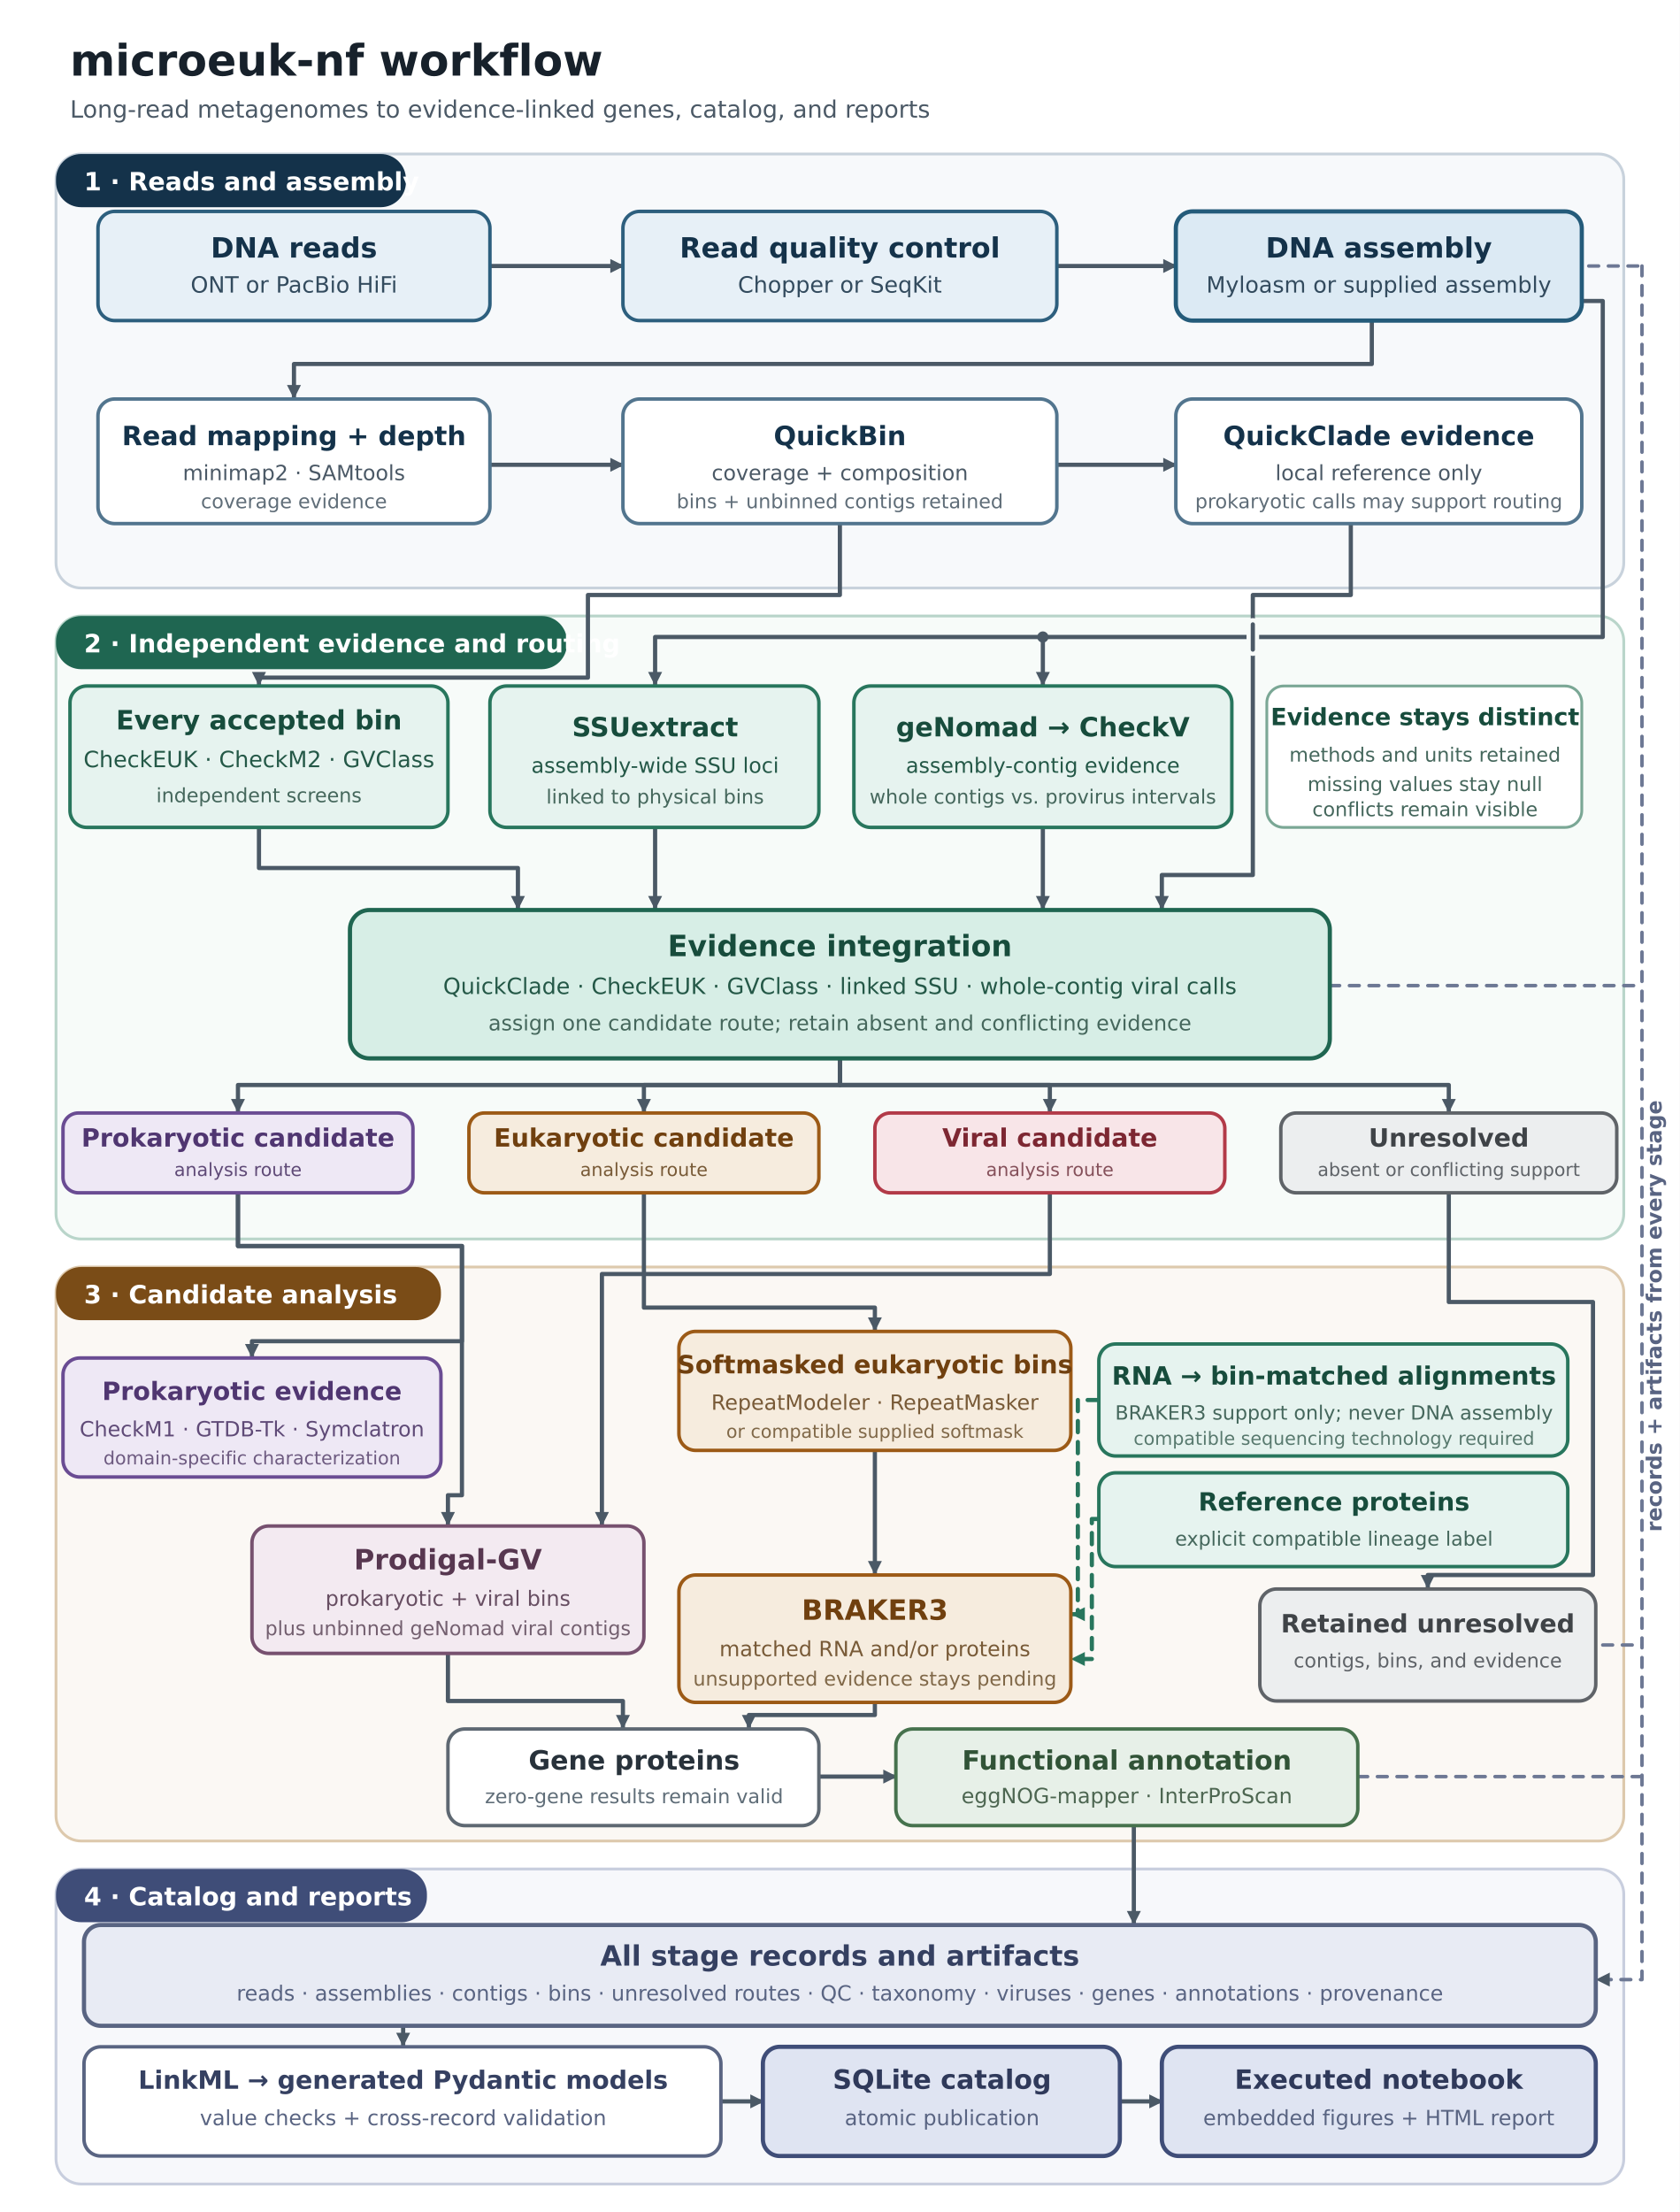
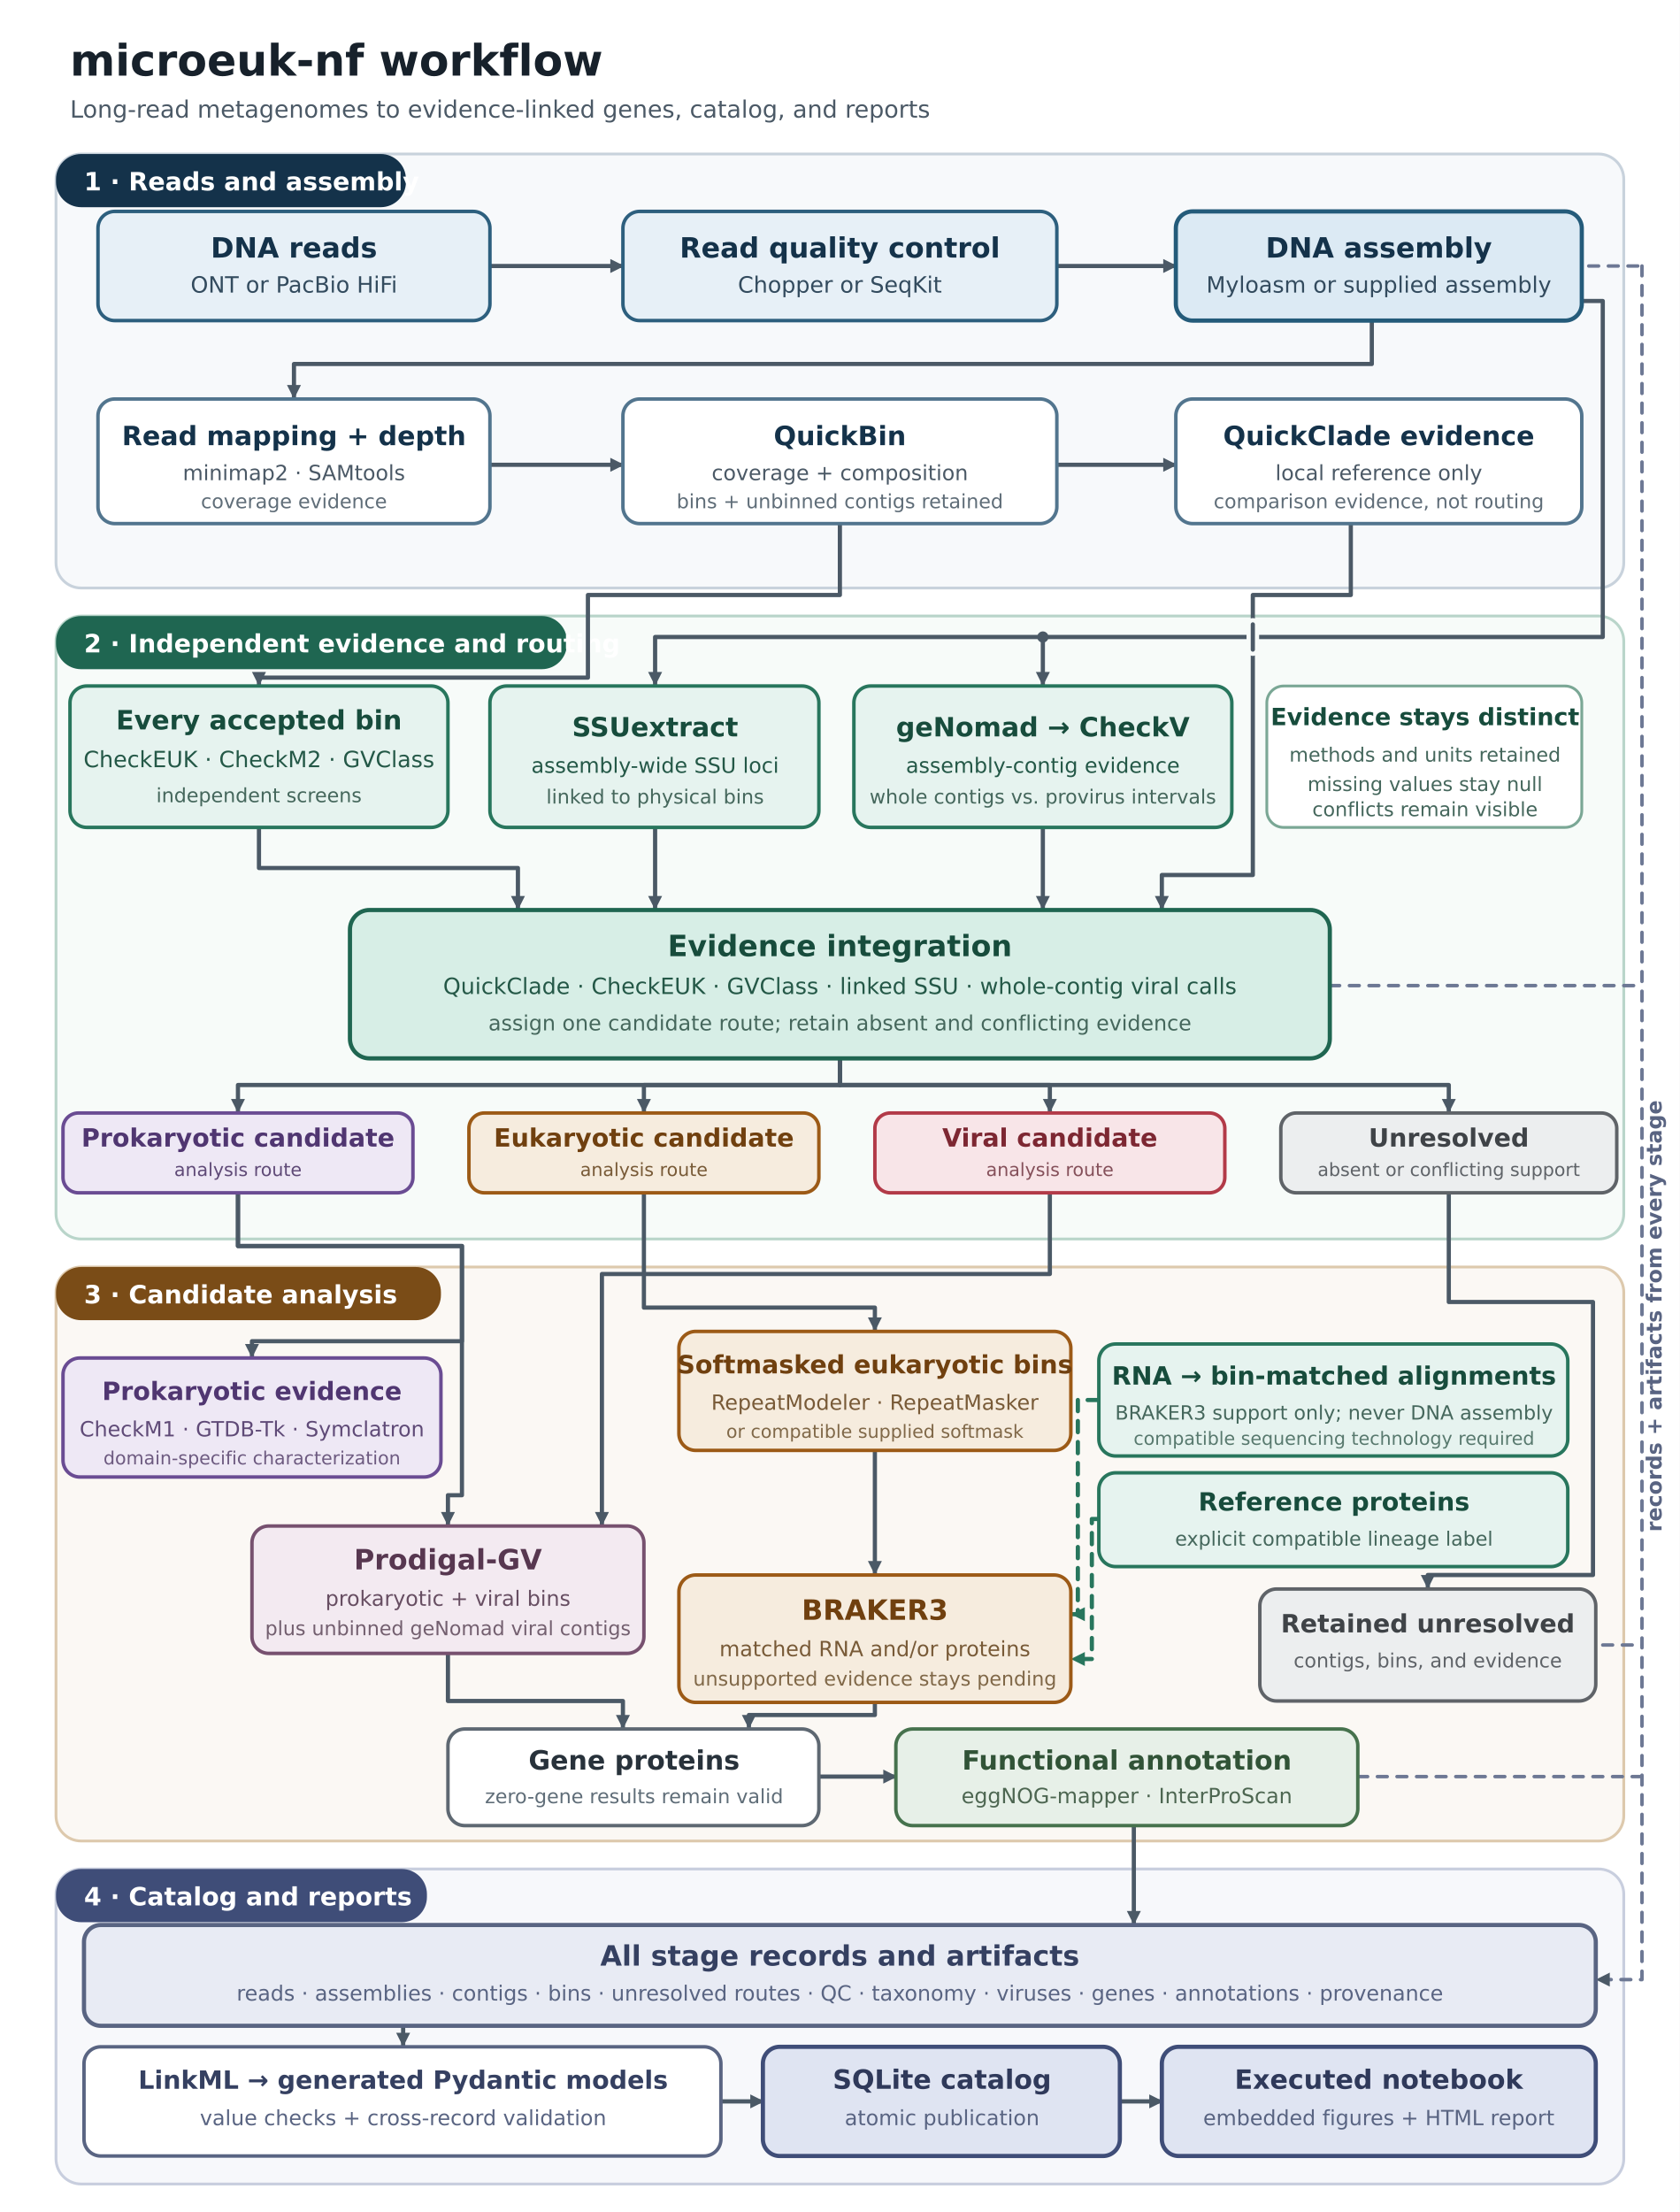
<svg xmlns="http://www.w3.org/2000/svg" width="1200" height="1580" viewBox="0 0 1200 1580" role="img" aria-labelledby="workflow-title workflow-desc">
  <defs>
    <marker id="arrow" markerWidth="10" markerHeight="10" refX="9" refY="5" orient="auto" markerUnits="userSpaceOnUse">
      <path d="M 0 0 L 10 5 L 0 10 z" fill="#4b5966" />
    </marker>
    <marker id="arrow-teal" markerWidth="10" markerHeight="10" refX="9" refY="5" orient="auto" markerUnits="userSpaceOnUse">
      <path d="M 0 0 L 10 5 L 0 10 z" fill="#28765d" />
    </marker>
  </defs>
  <rect x="0" y="0" width="1200" height="1580" fill="#ffffff" />
  <g font-family="DejaVu Sans, sans-serif" fill="#17212b">
    <text x="50" y="54" font-size="31" font-weight="700">microeuk-nf workflow</text>
    <text x="50" y="84" font-size="17" fill="#4b5966">Long-read metagenomes to evidence-linked genes, catalog, and reports</text>
    <rect x="40" y="110" width="1120" height="310" rx="18" fill="#f7f9fb" stroke="#c8d2dc" stroke-width="2" />
    <rect x="40" y="110" width="250" height="38" rx="18" fill="#14324a" />
    <text x="60" y="136" font-size="18" font-weight="700" fill="#ffffff">1 · Reads and assembly</text>
    <rect x="40" y="440" width="1120" height="445" rx="18" fill="#f7fbf9" stroke="#b9d5ca" stroke-width="2" />
    <rect x="40" y="440" width="365" height="38" rx="18" fill="#1f6651" />
    <text x="60" y="466" font-size="18" font-weight="700" fill="#ffffff">2 · Independent evidence and routing</text>
    <rect x="40" y="905" width="1120" height="410" rx="18" fill="#fbf8f4" stroke="#ddc9ad" stroke-width="2" />
    <rect x="40" y="905" width="275" height="38" rx="18" fill="#7a4c17" />
    <text x="60" y="931" font-size="18" font-weight="700" fill="#ffffff">3 · Candidate analysis</text>
    <rect x="40" y="1335" width="1120" height="225" rx="18" fill="#f7f8fb" stroke="#c8cede" stroke-width="2" />
    <rect x="40" y="1335" width="265" height="38" rx="18" fill="#3f4d78" />
    <text x="60" y="1361" font-size="18" font-weight="700" fill="#ffffff">4 · Catalog and reports</text>
  </g>
  <g fill="none" stroke="#4b5966" stroke-width="3" stroke-linecap="round" stroke-linejoin="round" marker-end="url(#arrow)">
    <path d="M 350 190 H 445" />
    <path d="M 755 190 H 840" />
    <path d="M 980 229 V 260 H 210 V 284" />
    <path d="M 350 332 H 445" />
    <path d="M 755 332 H 840" />
    <path d="M 600 374 V 425 H 420 V 484 H 185 V 489" />
    <path d="M 965 374 V 425 H 895 V 625 H 830 V 649" />
    <path d="M 1130 215 H 1145 V 455 H 468 V 489" />
    <path d="M 745 455 V 489" />
    <path d="M 185 591 V 620 H 370 V 649" />
    <path d="M 468 591 V 649" />
    <path d="M 745 591 V 649" />
    <path d="M 600 756 V 775 H 170 V 794" />
    <path d="M 600 756 V 775 H 460 V 794" />
    <path d="M 600 756 V 775 H 750 V 794" />
    <path d="M 600 756 V 775 H 1035 V 794" />
    <path d="M 170 852 V 890 H 330 V 958 H 180 V 969" />
    <path d="M 170 852 V 890 H 330 V 1068 H 320 V 1089" />
    <path d="M 750 852 V 910 H 430 V 1089" />
    <path d="M 460 852 V 934 H 625 V 950" />
    <path d="M 1035 852 V 930 H 1138 V 1125 H 1020 V 1134" />
    <path d="M 625 1036 V 1124" />
    <path d="M 320 1181 V 1215 H 445 V 1234" />
    <path d="M 625 1216 V 1225 H 535 V 1234" />
    <path d="M 585 1269 H 640" />
    <path d="M 810 1304 V 1374" />
    <path d="M 288 1447 V 1461" />
    <path d="M 515 1501 H 545" />
    <path d="M 800 1501 H 830" />
  </g>
  <path d="M 895 446 V 464" fill="none" stroke="#f7fbf9" stroke-width="9" stroke-linecap="round" />
  <path d="M 895 446 V 464" fill="none" stroke="#4b5966" stroke-width="3" stroke-linecap="round" />
  <circle cx="745" cy="455" r="4" fill="#4b5966" />
  <g fill="none" stroke="#28765d" stroke-width="3" stroke-dasharray="8 7" stroke-linecap="round" stroke-linejoin="round" marker-end="url(#arrow-teal)">
    <path d="M 785 1000 H 770 V 1153 H 766" />
    <path d="M 785 1085 H 780 V 1185 H 766" />
  </g>
  <g fill="none" stroke="#6d7894" stroke-width="2.5" stroke-dasharray="7 7" stroke-linecap="round" stroke-linejoin="round">
    <path d="M 1135 190 H 1173" />
    <path d="M 950 704 H 1173" />
    <path d="M 1145 1175 H 1173" />
    <path d="M 970 1269 H 1173" />
    <path d="M 1173 190 V 1414 H 1141" marker-end="url(#arrow)" />
  </g>
  <text x="1187" y="940" transform="rotate(-90 1187 940)" text-anchor="middle" font-family="DejaVu Sans, sans-serif" font-size="15" font-weight="700" fill="#596482">records + artifacts from every stage</text>
  <g font-family="DejaVu Sans, sans-serif" text-anchor="middle">
    <g id="dna-input">
      <rect x="70" y="151" width="280" height="78" rx="12" fill="#e7f0f7" stroke="#2d5f7e" stroke-width="2.5" />
      <text x="210" y="184" font-size="20" font-weight="700" fill="#14324a">DNA reads</text>
      <text x="210" y="209" font-size="16" fill="#334b5e">ONT or PacBio HiFi</text>
    </g>
    <g id="read-qc">
      <rect x="445" y="151" width="310" height="78" rx="12" fill="#e7f0f7" stroke="#2d5f7e" stroke-width="2.5" />
      <text x="600" y="184" font-size="20" font-weight="700" fill="#14324a">Read quality control</text>
      <text x="600" y="209" font-size="16" fill="#334b5e">Chopper or SeqKit</text>
    </g>
    <g id="assembly">
      <rect x="840" y="151" width="290" height="78" rx="12" fill="#dceaf4" stroke="#245b7a" stroke-width="3" />
      <text x="985" y="184" font-size="20" font-weight="700" fill="#14324a">DNA assembly</text>
      <text x="985" y="209" font-size="16" fill="#334b5e">Myloasm or supplied assembly</text>
    </g>
    <g id="mapping-depth">
      <rect x="70" y="285" width="280" height="89" rx="12" fill="#ffffff" stroke="#52758e" stroke-width="2.5" />
      <text x="210" y="318" font-size="19" font-weight="700" fill="#14324a">Read mapping + depth</text>
      <text x="210" y="343" font-size="15" fill="#4b5966">minimap2 · SAMtools</text>
      <text x="210" y="363" font-size="14" fill="#5f6d78">coverage evidence</text>
    </g>
    <g id="quickbin">
      <rect x="445" y="285" width="310" height="89" rx="12" fill="#ffffff" stroke="#52758e" stroke-width="2.5" />
      <text x="600" y="318" font-size="19" font-weight="700" fill="#14324a">QuickBin</text>
      <text x="600" y="343" font-size="15" fill="#4b5966">coverage + composition</text>
      <text x="600" y="363" font-size="14" fill="#5f6d78">bins + unbinned contigs retained</text>
    </g>
    <g id="quickclade">
      <rect x="840" y="285" width="290" height="89" rx="12" fill="#ffffff" stroke="#52758e" stroke-width="2.5" />
      <text x="985" y="318" font-size="19" font-weight="700" fill="#14324a">QuickClade evidence</text>
      <text x="985" y="343" font-size="15" fill="#4b5966">local reference only</text>
-       <text x="985" y="363" font-size="14" fill="#5f6d78">prokaryotic calls may support routing</text>
+       <text x="985" y="363" font-size="14" fill="#5f6d78">comparison evidence, not routing</text>
    </g>
  </g>
  <g font-family="DejaVu Sans, sans-serif" text-anchor="middle">
    <g id="all-bin-screen">
      <rect x="50" y="490" width="270" height="101" rx="12" fill="#e6f3ef" stroke="#28765d" stroke-width="2.5" />
      <text x="185" y="521" font-size="19" font-weight="700" fill="#174c3c">Every accepted bin</text>
      <text x="185" y="548" font-size="16" fill="#245847">CheckEUK · CheckM2 · GVClass</text>
      <text x="185" y="573" font-size="14" fill="#45675c">independent screens</text>
    </g>
    <g id="ssu-evidence">
      <rect x="350" y="490" width="235" height="101" rx="12" fill="#e6f3ef" stroke="#28765d" stroke-width="2.5" />
      <text x="468" y="526" font-size="19" font-weight="700" fill="#174c3c">SSUextract</text>
      <text x="468" y="552" font-size="15" fill="#245847">assembly-wide SSU loci</text>
      <text x="468" y="574" font-size="14" fill="#45675c">linked to physical bins</text>
    </g>
    <g id="viral-evidence">
      <rect x="610" y="490" width="270" height="101" rx="12" fill="#e6f3ef" stroke="#28765d" stroke-width="2.5" />
      <text x="745" y="526" font-size="19" font-weight="700" fill="#174c3c">geNomad → CheckV</text>
      <text x="745" y="552" font-size="15" fill="#245847">assembly-contig evidence</text>
      <text x="745" y="574" font-size="14" fill="#45675c">whole contigs vs. provirus intervals</text>
    </g>
    <g id="evidence-key">
      <rect x="905" y="490" width="225" height="101" rx="12" fill="#ffffff" stroke="#7aa795" stroke-width="2" />
      <text x="1018" y="518" font-size="17" font-weight="700" fill="#174c3c">Evidence stays distinct</text>
      <text x="1018" y="544" font-size="14" fill="#45675c">methods and units retained</text>
      <text x="1018" y="565" font-size="14" fill="#45675c">missing values stay null</text>
      <text x="1018" y="583" font-size="14" fill="#45675c">conflicts remain visible</text>
    </g>
    <g id="evidence-integration">
      <rect x="250" y="650" width="700" height="106" rx="14" fill="#d7eee6" stroke="#1f6651" stroke-width="3" />
      <text x="600" y="683" font-size="21" font-weight="700" fill="#174c3c">Evidence integration</text>
      <text x="600" y="710" font-size="16" fill="#245847">QuickClade · CheckEUK · GVClass · linked SSU · whole-contig viral calls</text>
      <text x="600" y="736" font-size="15" fill="#45675c">assign one candidate route; retain absent and conflicting evidence</text>
    </g>
    <g id="route-prokaryotic">
      <rect x="45" y="795" width="250" height="57" rx="11" fill="#eee8f5" stroke="#6a4c93" stroke-width="2.5" />
      <text x="170" y="819" font-size="18" font-weight="700" fill="#503671">Prokaryotic candidate</text>
      <text x="170" y="840" font-size="13" fill="#5f4a77">analysis route</text>
    </g>
    <g id="route-eukaryotic">
      <rect x="335" y="795" width="250" height="57" rx="11" fill="#f6ecde" stroke="#9c5a16" stroke-width="2.5" />
      <text x="460" y="819" font-size="18" font-weight="700" fill="#70400f">Eukaryotic candidate</text>
      <text x="460" y="840" font-size="13" fill="#785a37">analysis route</text>
    </g>
    <g id="route-viral">
      <rect x="625" y="795" width="250" height="57" rx="11" fill="#f8e5e8" stroke="#b23a48" stroke-width="2.5" />
      <text x="750" y="819" font-size="18" font-weight="700" fill="#7d2732">Viral candidate</text>
      <text x="750" y="840" font-size="13" fill="#85505a">analysis route</text>
    </g>
    <g id="route-unresolved">
      <rect x="915" y="795" width="240" height="57" rx="11" fill="#eceeef" stroke="#5f6368" stroke-width="2.5" />
      <text x="1035" y="819" font-size="18" font-weight="700" fill="#3f4347">Unresolved</text>
      <text x="1035" y="840" font-size="13" fill="#5f6368">absent or conflicting support</text>
    </g>
  </g>
  <g font-family="DejaVu Sans, sans-serif" text-anchor="middle">
    <g id="prokaryote-characterization">
      <rect x="45" y="970" width="270" height="85" rx="12" fill="#eee8f5" stroke="#6a4c93" stroke-width="2.5" />
      <text x="180" y="1000" font-size="18" font-weight="700" fill="#503671">Prokaryotic evidence</text>
      <text x="180" y="1026" font-size="15" fill="#5f4a77">CheckM1 · GTDB-Tk · Symclatron</text>
      <text x="180" y="1046" font-size="13" fill="#6d5a80">domain-specific characterization</text>
    </g>
    <g id="repeat-masking">
      <rect x="485" y="951" width="280" height="85" rx="12" fill="#f6ecde" stroke="#9c5a16" stroke-width="2.5" />
      <text x="625" y="981" font-size="18" font-weight="700" fill="#70400f">Softmasked eukaryotic bins</text>
      <text x="625" y="1007" font-size="15" fill="#785a37">RepeatModeler · RepeatMasker</text>
      <text x="625" y="1027" font-size="13" fill="#806848">or compatible supplied softmask</text>
    </g>
    <g id="rna-support">
      <rect x="785" y="960" width="335" height="80" rx="12" fill="#e6f3ef" stroke="#28765d" stroke-width="2.5" />
      <text x="953" y="989" font-size="18" font-weight="700" fill="#174c3c">RNA → bin-matched alignments</text>
      <text x="953" y="1014" font-size="14" fill="#45675c">BRAKER3 support only; never DNA assembly</text>
      <text x="953" y="1032" font-size="13" fill="#58796e">compatible sequencing technology required</text>
    </g>
    <g id="protein-support">
      <rect x="785" y="1052" width="335" height="67" rx="12" fill="#e6f3ef" stroke="#28765d" stroke-width="2.5" />
      <text x="953" y="1079" font-size="18" font-weight="700" fill="#174c3c">Reference proteins</text>
      <text x="953" y="1104" font-size="14" fill="#45675c">explicit compatible lineage label</text>
    </g>
    <g id="prodigal-gv">
      <rect x="180" y="1090" width="280" height="91" rx="12" fill="#f3eaf1" stroke="#77516f" stroke-width="2.5" />
      <text x="320" y="1121" font-size="20" font-weight="700" fill="#573750">Prodigal-GV</text>
      <text x="320" y="1147" font-size="15" fill="#674e62">prokaryotic + viral bins</text>
      <text x="320" y="1168" font-size="14" fill="#735f6f">plus unbinned geNomad viral contigs</text>
    </g>
    <g id="braker3">
      <rect x="485" y="1125" width="280" height="91" rx="12" fill="#f6ecde" stroke="#9c5a16" stroke-width="2.5" />
      <text x="625" y="1157" font-size="20" font-weight="700" fill="#70400f">BRAKER3</text>
      <text x="625" y="1183" font-size="15" fill="#785a37">matched RNA and/or proteins</text>
      <text x="625" y="1204" font-size="14" fill="#806848">unsupported evidence stays pending</text>
    </g>
    <g id="unresolved-retained">
      <rect x="900" y="1135" width="240" height="80" rx="12" fill="#eceeef" stroke="#5f6368" stroke-width="2.5" />
      <text x="1020" y="1166" font-size="18" font-weight="700" fill="#3f4347">Retained unresolved</text>
      <text x="1020" y="1191" font-size="14" fill="#5f6368">contigs, bins, and evidence</text>
    </g>
    <g id="called-proteins">
      <rect x="320" y="1235" width="265" height="69" rx="12" fill="#ffffff" stroke="#5e6872" stroke-width="2.5" />
      <text x="453" y="1264" font-size="19" font-weight="700" fill="#28323b">Gene proteins</text>
      <text x="453" y="1288" font-size="14" fill="#5f6d78">zero-gene results remain valid</text>
    </g>
    <g id="functional-annotation">
      <rect x="640" y="1235" width="330" height="69" rx="12" fill="#e7f0e8" stroke="#46724d" stroke-width="2.5" />
      <text x="805" y="1264" font-size="19" font-weight="700" fill="#315337">Functional annotation</text>
      <text x="805" y="1288" font-size="15" fill="#4d6651">eggNOG-mapper · InterProScan</text>
    </g>
  </g>
  <g font-family="DejaVu Sans, sans-serif" text-anchor="middle">
    <g id="all-stage-records">
      <rect x="60" y="1375" width="1080" height="72" rx="12" fill="#e8ebf4" stroke="#596482" stroke-width="3" />
      <text x="600" y="1404" font-size="20" font-weight="700" fill="#354061">All stage records and artifacts</text>
      <text x="600" y="1429" font-size="15" fill="#596482">reads · assemblies · contigs · bins · unresolved routes · QC · taxonomy · viruses · genes · annotations · provenance</text>
    </g>
    <g id="validation">
      <rect x="60" y="1462" width="455" height="78" rx="12" fill="#ffffff" stroke="#596482" stroke-width="2.5" />
      <text x="288" y="1492" font-size="18" font-weight="700" fill="#354061">LinkML → generated Pydantic models</text>
      <text x="288" y="1518" font-size="15" fill="#596482">value checks + cross-record validation</text>
    </g>
    <g id="sqlite-catalog">
      <rect x="545" y="1462" width="255" height="78" rx="12" fill="#dfe4f2" stroke="#3f4d78" stroke-width="3" />
      <text x="673" y="1492" font-size="19" font-weight="700" fill="#2f395a">SQLite catalog</text>
      <text x="673" y="1518" font-size="15" fill="#596482">atomic publication</text>
    </g>
    <g id="reports">
      <rect x="830" y="1462" width="310" height="78" rx="12" fill="#dfe4f2" stroke="#3f4d78" stroke-width="3" />
      <text x="985" y="1492" font-size="19" font-weight="700" fill="#2f395a">Executed notebook</text>
      <text x="985" y="1518" font-size="15" fill="#596482">embedded figures + HTML report</text>
    </g>
  </g>
</svg>
